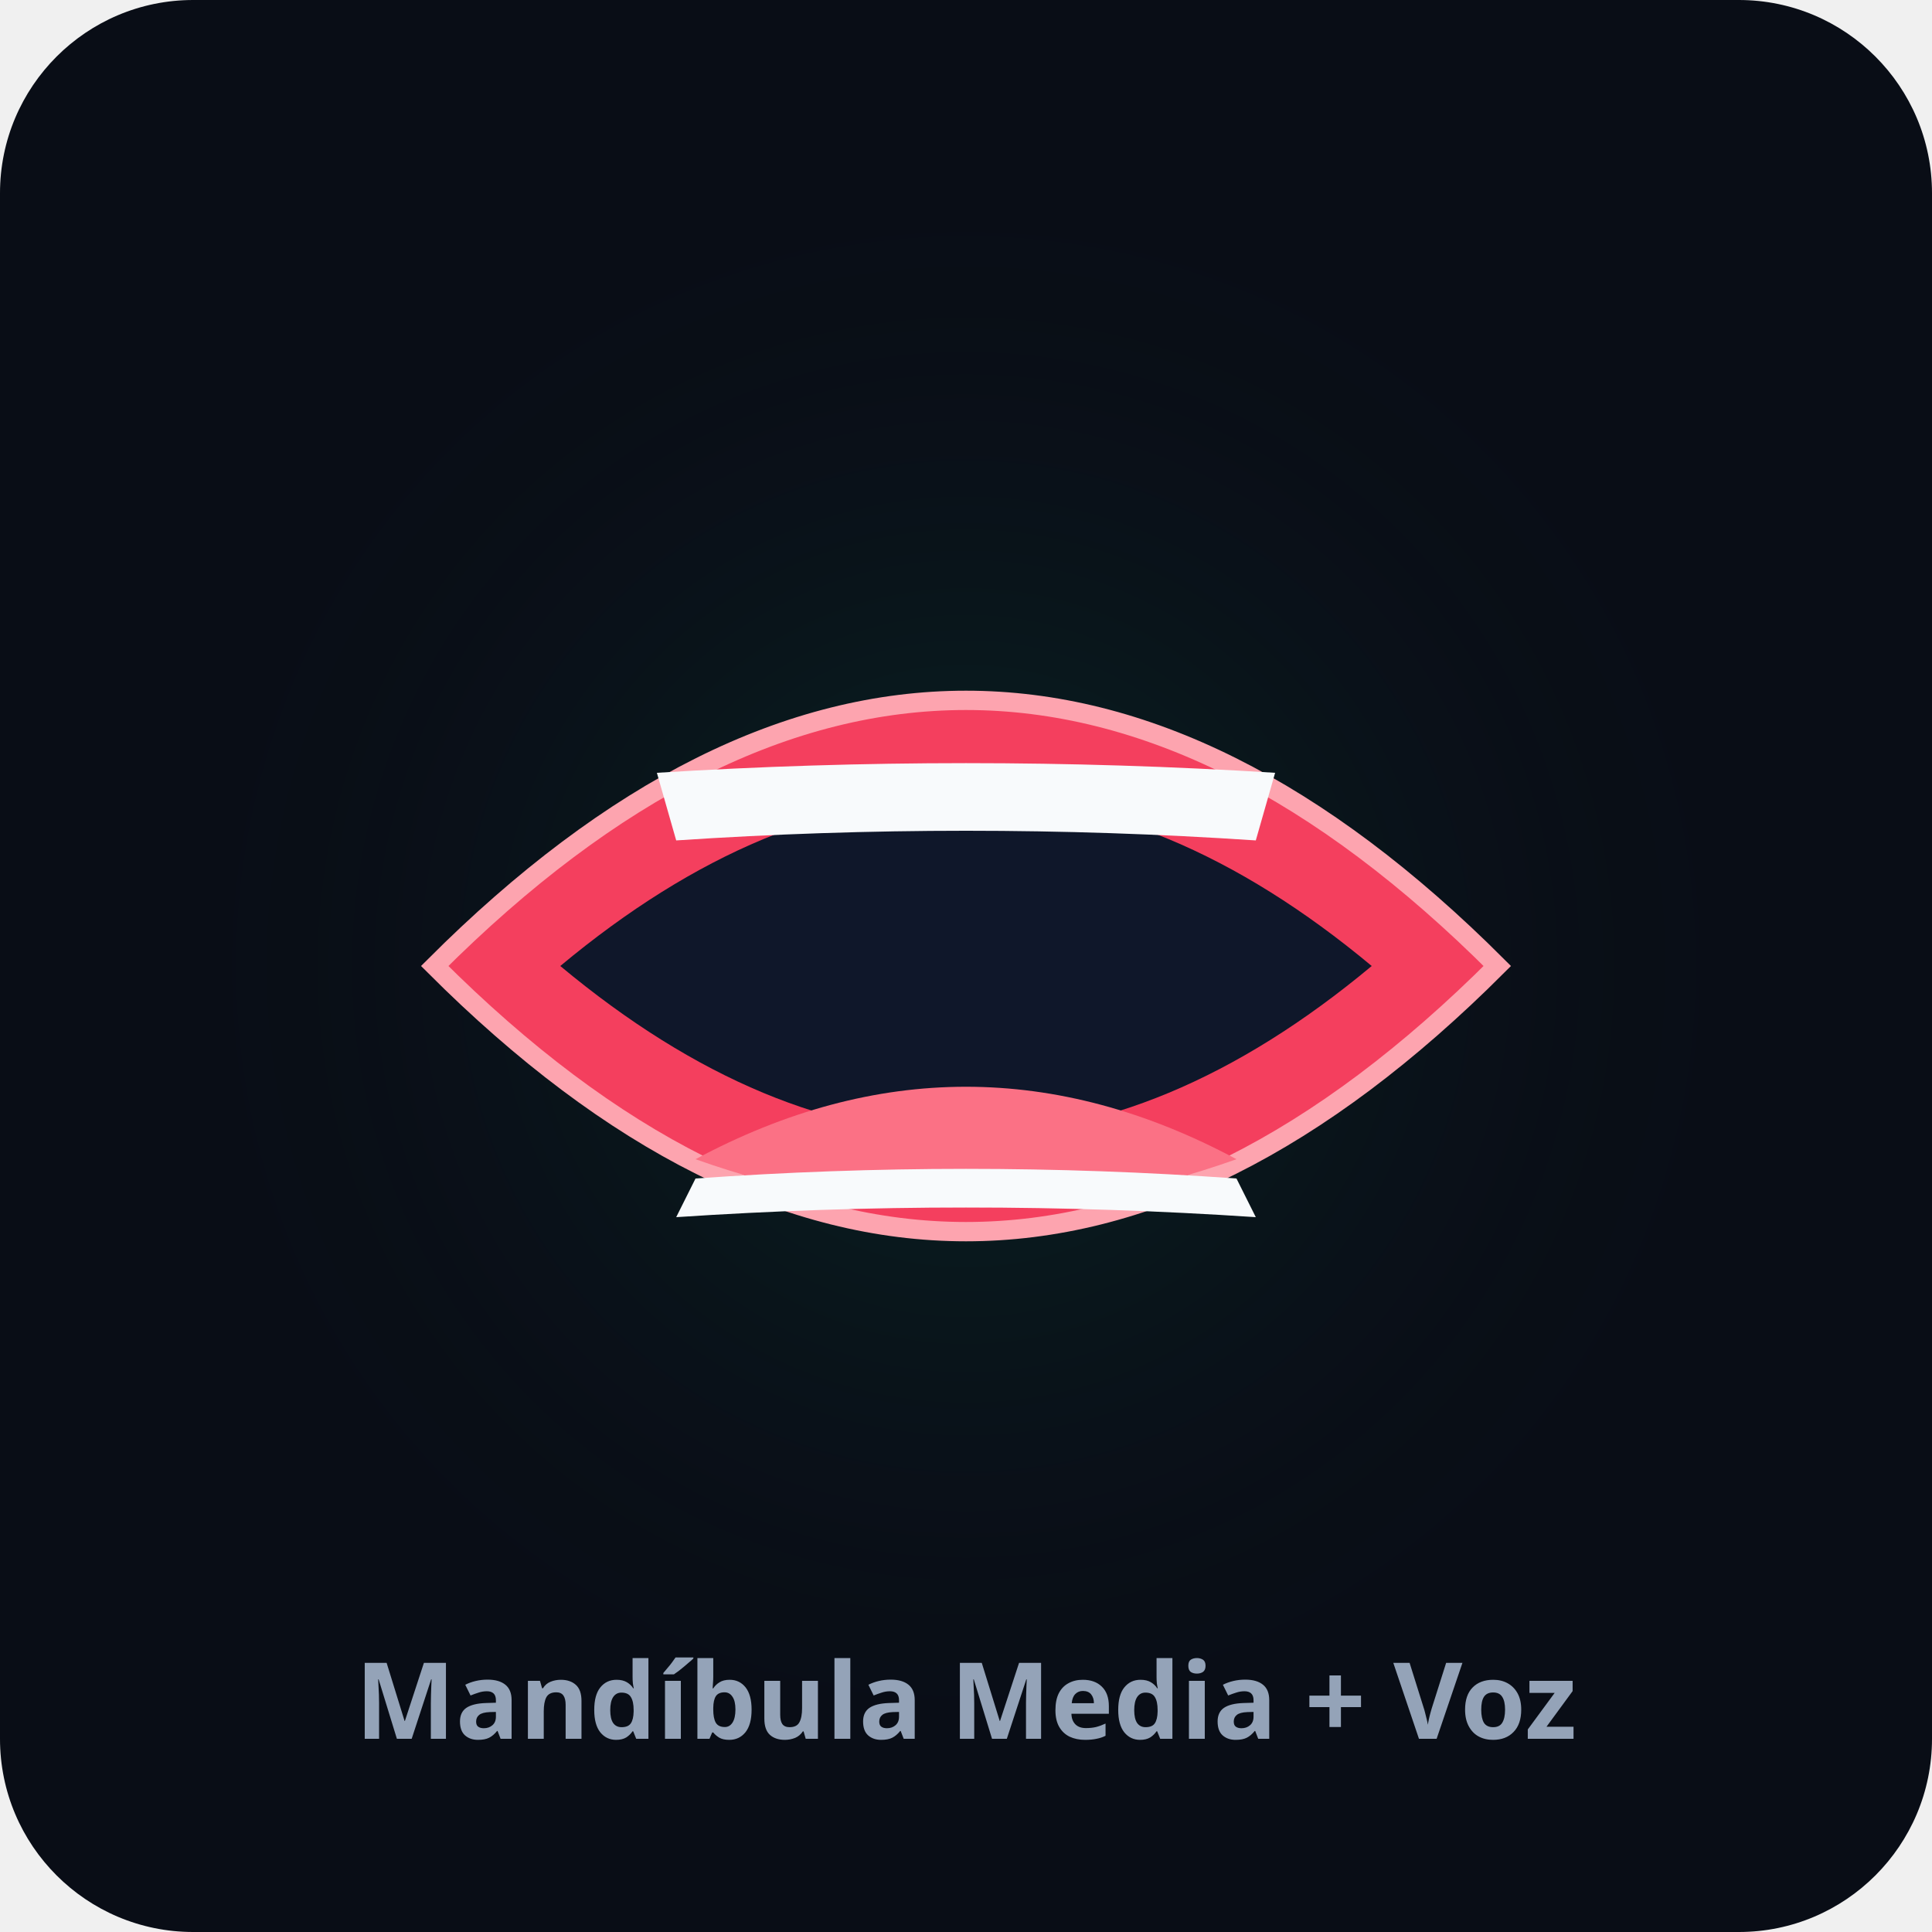
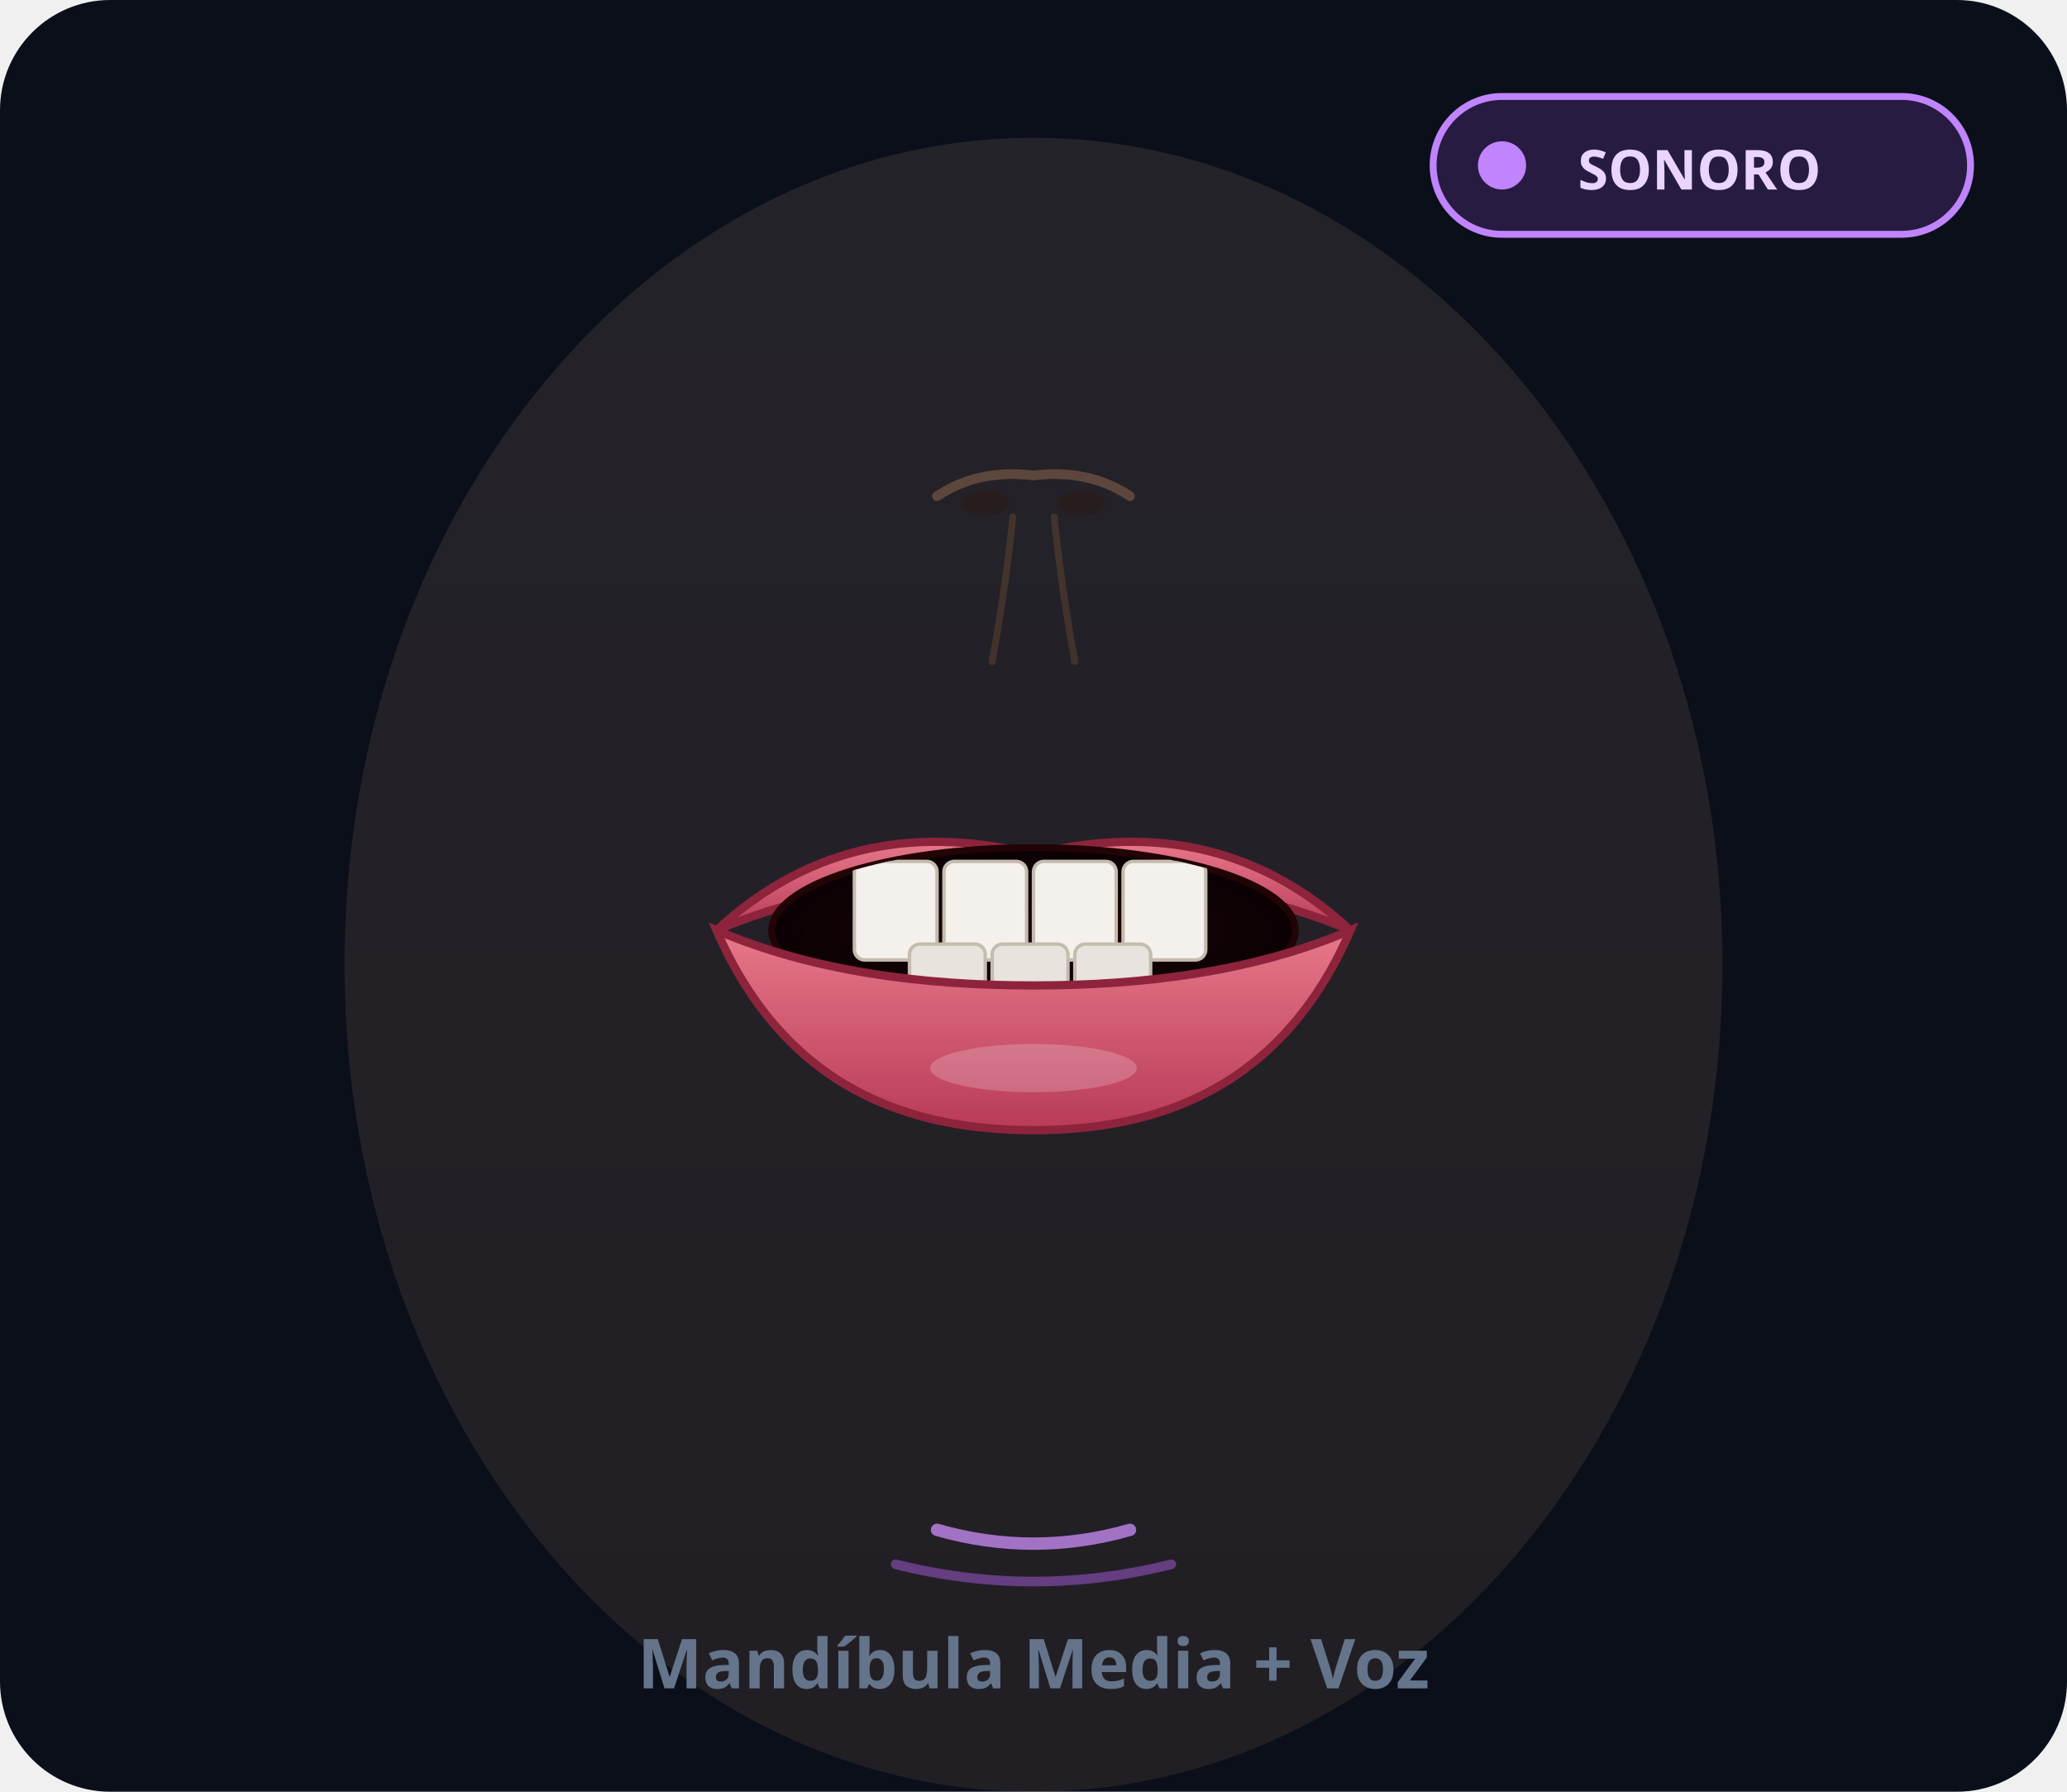
- <svg xmlns="http://www.w3.org/2000/svg" viewBox="0 0 200 200" width="100%" height="100%">
+ <svg xmlns="http://www.w3.org/2000/svg" viewBox="0 0 300 260" width="100%" height="100%">
  <defs>
-     <radialGradient id="bgGlow" cx="50%" cy="50%" r="50%">
-       <stop offset="0%" stop-color="#10B981" stop-opacity="0.15" />
-       <stop offset="100%" stop-color="#090D16" stop-opacity="0" />
+     <linearGradient id="skinG-plosive_gf" x1="0%" y1="0%" x2="0%" y2="100%">
+       <stop offset="0%" stop-color="#ddb89a" />
+       <stop offset="100%" stop-color="#c9956c" />
+     </linearGradient>
+     <linearGradient id="lipG-plosive_gf" x1="0%" y1="0%" x2="0%" y2="100%">
+       <stop offset="0%" stop-color="#e8788a" />
+       <stop offset="100%" stop-color="#b83b58" />
+     </linearGradient>
+     <radialGradient id="cavG-plosive_gf" cx="50%" cy="50%" r="50%">
+       <stop offset="0%" stop-color="#1e060a" />
+       <stop offset="100%" stop-color="#0a0103" />
    </radialGradient>
  </defs>
-   <rect width="200" height="200" rx="20" fill="#090D16" />
-   <circle cx="100" cy="100" r="85" fill="url(#bgGlow)" />
-   <path d="M 45 100 Q 100 45 155 100 Q 100 155 45 100 Z" fill="#F43F5E" stroke="#FDA4AF" stroke-width="2" />
-   <path d="M 58 100 Q 100 65 142 100 Q 100 135 58 100 Z" fill="#0F172A" />
-   <path d="M 68 80 Q 100 78 132 80 L 130 87 Q 100 85 70 87 Z" fill="#F8FAFC" />
-   <path d="M 72 120 Q 100 105 128 120 Q 100 130 72 120 Z" fill="#FB7185" />
-   <path d="M 70 126 Q 100 124 130 126 L 128 122 Q 100 120 72 122 Z" fill="#F8FAFC" />
-   <text x="100" y="180" fill="#94A3B8" font-family="system-ui, sans-serif" font-size="11" font-weight="bold" text-anchor="middle">Mandíbula Media + Voz</text>
+   <rect width="300" height="260" rx="16" fill="#0b0f1a" />
+   <g transform="translate(208, 14)">
+     <rect width="78" height="20" rx="10" fill="#a855f7" fill-opacity="0.18" stroke="#c084fc" stroke-width="1" />
+     <circle cx="10" cy="10" r="3.5" fill="#c084fc">
+       <animate attributeName="opacity" values="0.4;1;0.4" dur="0.6s" repeatCount="indefinite" />
+     </circle>
+     <text x="21" y="13.5" fill="#e9d5ff" font-family="system-ui, sans-serif" font-size="8" font-weight="bold">SONORO</text>
+   </g>
+   <g opacity="0.8">
+     <path d="M 136 222 Q 150 226 164 222" fill="none" stroke="#c084fc" stroke-width="1.8" stroke-linecap="round">
+       <animate attributeName="opacity" values="0.35;1;0.35" dur="0.45s" repeatCount="indefinite" />
+     </path>
+     <path d="M 130 227 Q 150 232 170 227" fill="none" stroke="#a855f7" stroke-width="1.4" stroke-linecap="round" opacity="0.6">
+       <animate attributeName="opacity" values="0.7;0.2;0.7" dur="0.45s" repeatCount="indefinite" />
+     </path>
+   </g>
+   <ellipse cx="150" cy="140" rx="100" ry="120" fill="url(#skinG-plosive_gf)" opacity="0.12" />
+   <path d="M 136 72 Q 142 68 150 69 Q 158 68 164 72" fill="none" stroke="#966b4f" stroke-width="1.4" stroke-linecap="round" opacity="0.5" />
+   <ellipse cx="143" cy="73" rx="3.5" ry="1.8" fill="#2d170d" opacity="0.4" />
+   <ellipse cx="157" cy="73" rx="3.5" ry="1.8" fill="#2d170d" opacity="0.4" />
+   <path d="M 147 75 Q 146 85 144 96" stroke="#8b5a38" stroke-width="1" stroke-linecap="round" opacity="0.3" fill="none" />
+   <path d="M 153 75 Q 154 85 156 96" stroke="#8b5a38" stroke-width="1" stroke-linecap="round" opacity="0.3" fill="none" />
+   <path d="M 104 135 C 118 122, 134 120, 150 124 C 166 120, 182 122, 196 135 C 182 129, 166 127, 150 128 C 134 127, 118 129, 104 135 Z" fill="url(#lipG-plosive_gf)" stroke="#8e243c" stroke-width="1.2" />
+   <ellipse cx="150" cy="135" rx="38" ry="12" fill="url(#cavG-plosive_gf)" stroke="#220306" stroke-width="1" />
+   <clipPath id="clip-n-plosive_gf">
+     <ellipse cx="150" cy="135" rx="38" ry="12" />
+   </clipPath>
+   <g clip-path="url(#clip-n-plosive_gf)">
+     <rect x="124.0" y="125" width="12.0" height="14.3" rx="1.5" fill="#f4f0eb" stroke="#c4bcaf" stroke-width="0.5" />
+     <rect x="137.0" y="125" width="12.0" height="14.3" rx="1.5" fill="#f4f0eb" stroke="#c4bcaf" stroke-width="0.5" />
+     <rect x="150.0" y="125" width="12.0" height="14.3" rx="1.5" fill="#f4f0eb" stroke="#c4bcaf" stroke-width="0.5" />
+     <rect x="163.0" y="125" width="12.0" height="14.3" rx="1.5" fill="#f4f0eb" stroke="#c4bcaf" stroke-width="0.5" />
+     <rect x="132.0" y="137" width="11.0" height="10.2" rx="1.5" fill="#e8e3dc" stroke="#c4bcaf" stroke-width="0.5" />
+     <rect x="144.0" y="137" width="11.0" height="10.2" rx="1.5" fill="#e8e3dc" stroke="#c4bcaf" stroke-width="0.5" />
+     <rect x="156.0" y="137" width="11.0" height="10.2" rx="1.5" fill="#e8e3dc" stroke="#c4bcaf" stroke-width="0.5" />
+   </g>
+   <path d="M 104 135 C 118 141, 134 143, 150 143 C 166 143, 182 141, 196 135 C 186 158, 168 164, 150 164 C 132 164, 114 158, 104 135 Z" fill="url(#lipG-plosive_gf)" stroke="#8e243c" stroke-width="1.2" />
+   <ellipse cx="150" cy="155" rx="15" ry="3.5" fill="white" opacity="0.2" />
+   <text x="150" y="245" fill="#64748b" font-family="system-ui, sans-serif" font-size="10" font-weight="bold" text-anchor="middle">Mandíbula Media + Voz</text>
</svg>
